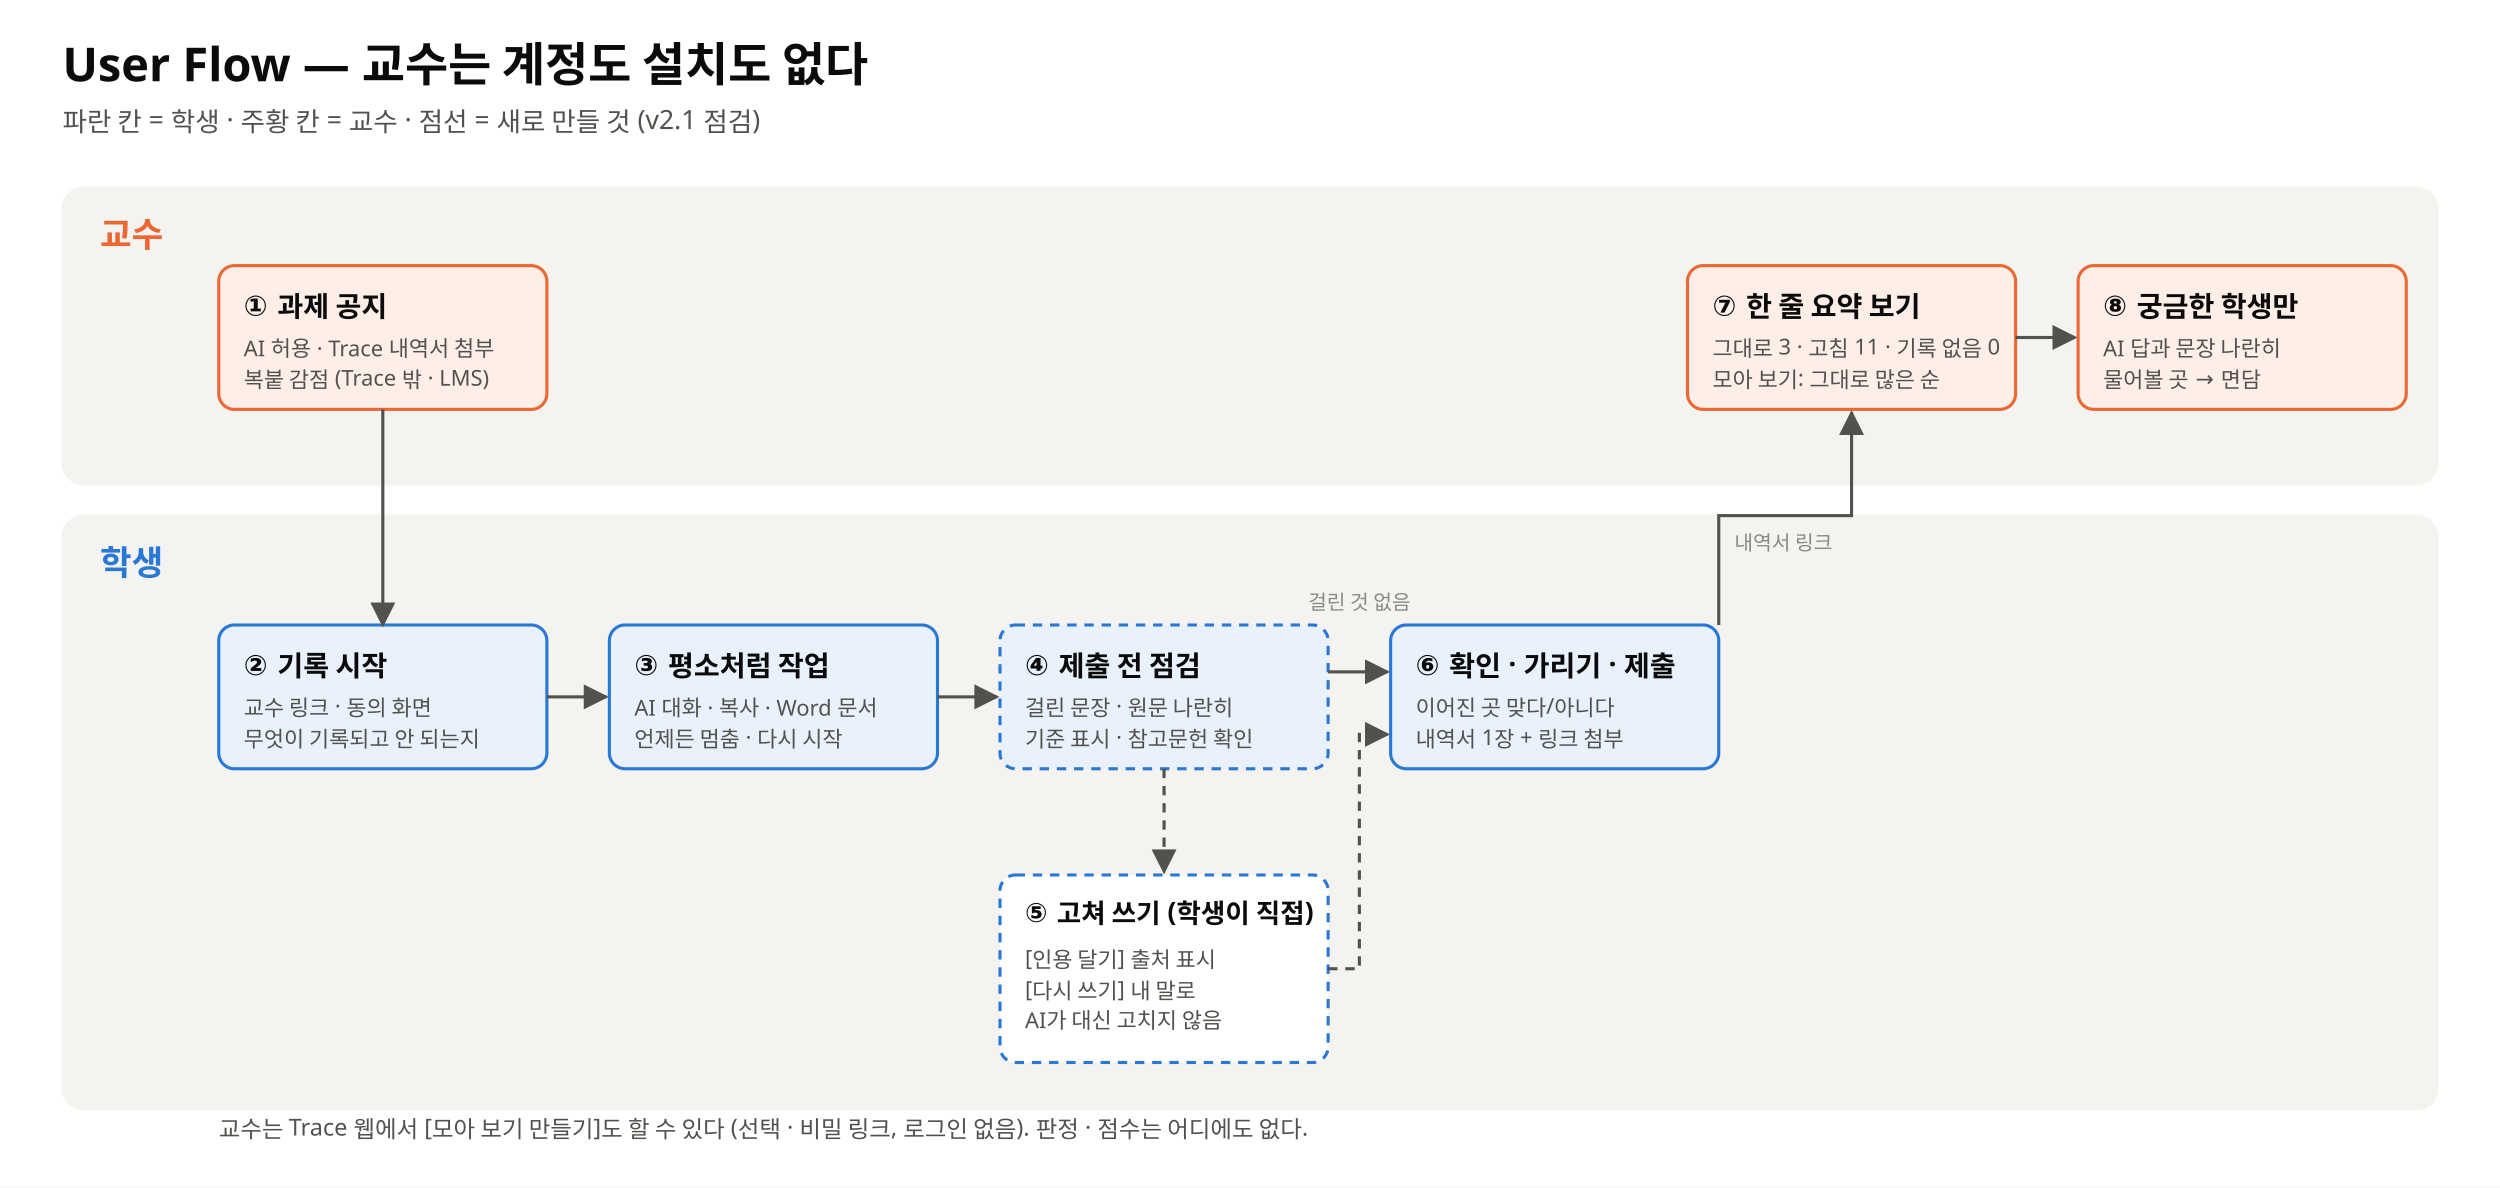
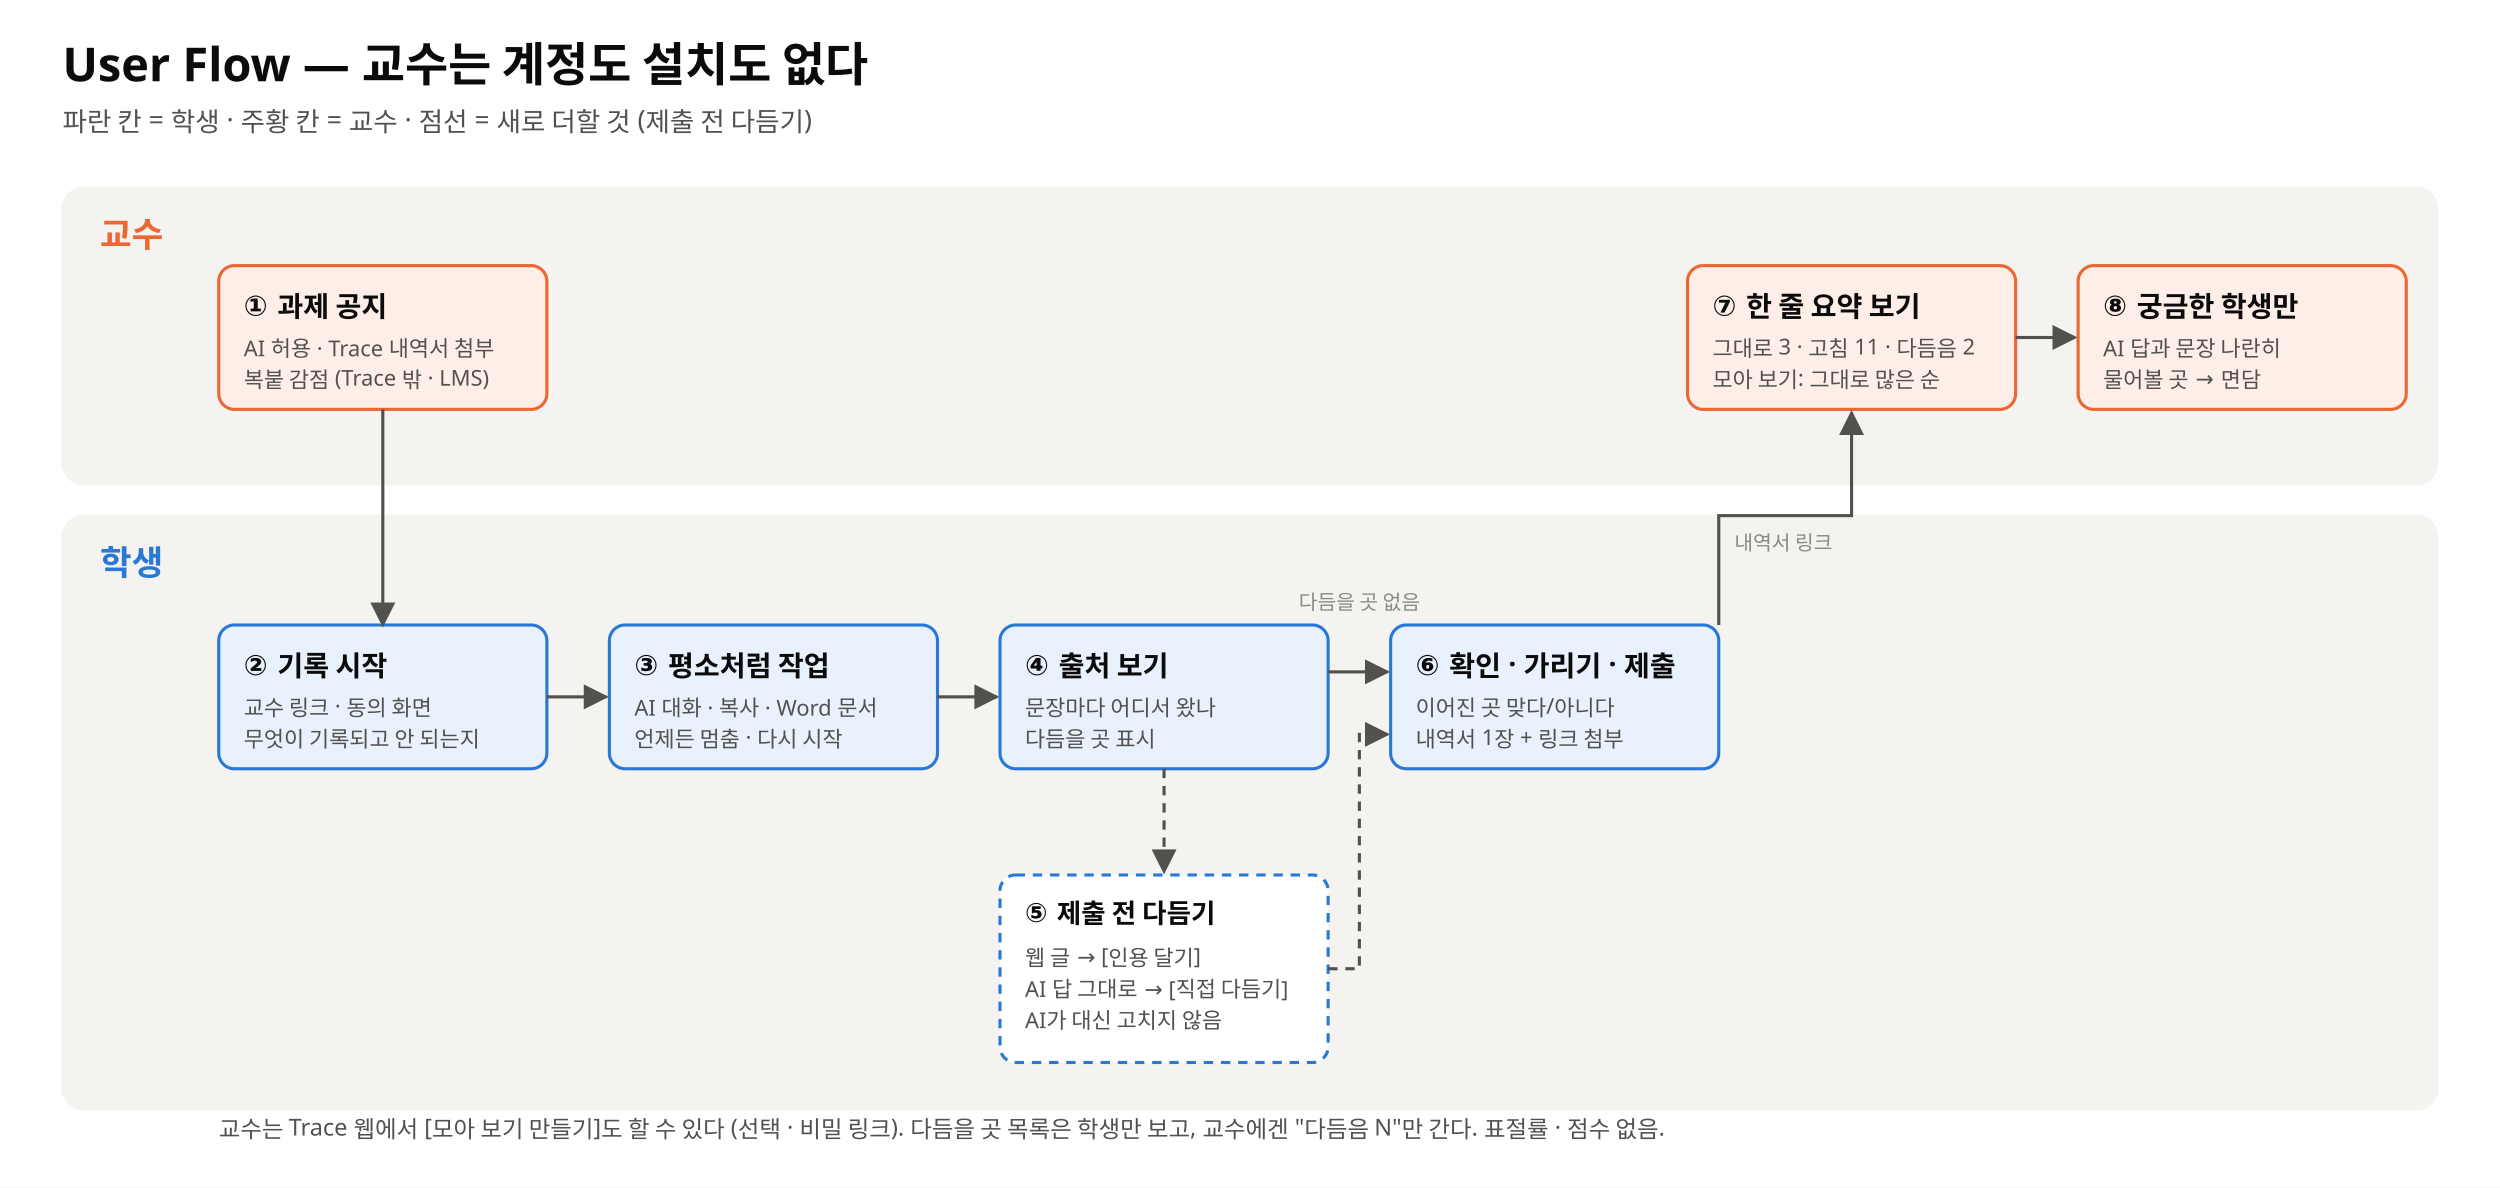
<svg xmlns="http://www.w3.org/2000/svg" viewBox="0 0 1600 760" width="1600" height="760" font-family="Pretendard, 'Apple SD Gothic Neo', 'Noto Sans KR', sans-serif">
  <defs>
    <marker id="arr" viewBox="0 0 10 10" refX="9" refY="5" markerWidth="8" markerHeight="8" orient="auto-start-reverse">
      <path d="M0,0 L10,5 L0,10 z" fill="#52514e" />
    </marker>
  </defs>
  <rect width="1600" height="760" fill="#ffffff" />
  <text x="40" y="52" font-size="30" fill="#0b0b0b" font-weight="700" text-anchor="start">User Flow — 교수는 계정도 설치도 없다</text>
-   <text x="40" y="84" font-size="17" fill="#52514e" font-weight="400" text-anchor="start">파란 칸 = 학생 · 주황 칸 = 교수 · 점선 = 새로 만들 것 (v2.1 점검)</text>
+   <text x="40" y="84" font-size="17" fill="#52514e" font-weight="400" text-anchor="start">파란 칸 = 학생 · 주황 칸 = 교수 · 점선 = 새로 더할 것 (제출 전 다듬기)</text>
  <rect x="40" y="120" width="1520" height="190" rx="14" fill="#f4f3ef" stroke="#f4f3ef" stroke-width="1.5" />
  <text x="64" y="158" font-size="22" fill="#eb6834" font-weight="700" text-anchor="start">교수</text>
  <rect x="40" y="330" width="1520" height="380" rx="14" fill="#f4f3ef" stroke="#f4f3ef" stroke-width="1.5" />
  <text x="64" y="368" font-size="22" fill="#2a78d6" font-weight="700" text-anchor="start">학생</text>
  <rect x="140" y="170" width="210" height="92" rx="10" fill="#fdeee7" stroke="#eb6834" stroke-width="2" />
  <text x="156" y="202" font-size="18" fill="#0b0b0b" font-weight="700" text-anchor="start">①  과제 공지</text>
  <text x="156" y="228" font-size="14" fill="#52514e" font-weight="400" text-anchor="start">AI 허용 · Trace 내역서 첨부</text>
  <text x="156" y="248" font-size="14" fill="#52514e" font-weight="400" text-anchor="start">복붙 감점 (Trace 밖 · LMS)</text>
  <rect x="1080" y="170" width="210" height="92" rx="10" fill="#fdeee7" stroke="#eb6834" stroke-width="2" />
  <text x="1096" y="202" font-size="18" fill="#0b0b0b" font-weight="700" text-anchor="start">⑦  한 줄 요약 보기</text>
-   <text x="1096" y="228" font-size="14" fill="#52514e" font-weight="400" text-anchor="start">그대로 3 · 고침 11 · 기록 없음 0</text>
+   <text x="1096" y="228" font-size="14" fill="#52514e" font-weight="400" text-anchor="start">그대로 3 · 고침 11 · 다듬음 2</text>
  <text x="1096" y="248" font-size="14" fill="#52514e" font-weight="400" text-anchor="start">모아 보기: 그대로 많은 순</text>
  <rect x="1330" y="170" width="210" height="92" rx="10" fill="#fdeee7" stroke="#eb6834" stroke-width="2" />
  <text x="1346" y="202" font-size="18" fill="#0b0b0b" font-weight="700" text-anchor="start">⑧  궁금한 학생만</text>
  <text x="1346" y="228" font-size="14" fill="#52514e" font-weight="400" text-anchor="start">AI 답과 문장 나란히</text>
  <text x="1346" y="248" font-size="14" fill="#52514e" font-weight="400" text-anchor="start">물어볼 곳 → 면담</text>
  <rect x="140" y="400" width="210" height="92" rx="10" fill="#e8f1fc" stroke="#2a78d6" stroke-width="2" />
  <text x="156" y="432" font-size="18" fill="#0b0b0b" font-weight="700" text-anchor="start">②  기록 시작</text>
  <text x="156" y="458" font-size="14" fill="#52514e" font-weight="400" text-anchor="start">교수 링크 · 동의 화면</text>
  <text x="156" y="478" font-size="14" fill="#52514e" font-weight="400" text-anchor="start">무엇이 기록되고 안 되는지</text>
  <rect x="390" y="400" width="210" height="92" rx="10" fill="#e8f1fc" stroke="#2a78d6" stroke-width="2" />
  <text x="406" y="432" font-size="18" fill="#0b0b0b" font-weight="700" text-anchor="start">③  평소처럼 작업</text>
  <text x="406" y="458" font-size="14" fill="#52514e" font-weight="400" text-anchor="start">AI 대화 · 복사 · Word 문서</text>
  <text x="406" y="478" font-size="14" fill="#52514e" font-weight="400" text-anchor="start">언제든 멈춤 · 다시 시작</text>
-   <rect x="640" y="400" width="210" height="92" rx="10" fill="#e8f1fc" stroke="#2a78d6" stroke-width="2" stroke-dasharray="6 5" />
-   <text x="656" y="432" font-size="18" fill="#0b0b0b" font-weight="700" text-anchor="start">④  제출 전 점검</text>
-   <text x="656" y="458" font-size="14" fill="#52514e" font-weight="400" text-anchor="start">걸린 문장 · 원문 나란히</text>
-   <text x="656" y="478" font-size="14" fill="#52514e" font-weight="400" text-anchor="start">기준 표시 · 참고문헌 확인</text>
+   <rect x="640" y="400" width="210" height="92" rx="10" fill="#e8f1fc" stroke="#2a78d6" stroke-width="2" />
+   <text x="656" y="432" font-size="18" fill="#0b0b0b" font-weight="700" text-anchor="start">④  출처 보기</text>
+   <text x="656" y="458" font-size="14" fill="#52514e" font-weight="400" text-anchor="start">문장마다 어디서 왔나</text>
+   <text x="656" y="478" font-size="14" fill="#52514e" font-weight="400" text-anchor="start">다듬을 곳 표시</text>
  <rect x="890" y="400" width="210" height="92" rx="10" fill="#e8f1fc" stroke="#2a78d6" stroke-width="2" />
  <text x="906" y="432" font-size="18" fill="#0b0b0b" font-weight="700" text-anchor="start">⑥  확인 · 가리기 · 제출</text>
  <text x="906" y="458" font-size="14" fill="#52514e" font-weight="400" text-anchor="start">이어진 곳 맞다/아니다</text>
  <text x="906" y="478" font-size="14" fill="#52514e" font-weight="400" text-anchor="start">내역서 1장 + 링크 첨부</text>
  <rect x="640" y="560" width="210" height="120" rx="10" fill="#ffffff" stroke="#2a78d6" stroke-width="2" stroke-dasharray="6 5" />
-   <text x="656" y="590" font-size="17" fill="#0b0b0b" font-weight="700" text-anchor="start">⑤  고쳐 쓰기 (학생이 직접)</text>
-   <text x="656" y="618" font-size="14" fill="#52514e" font-weight="400" text-anchor="start">[인용 달기] 출처 표시</text>
-   <text x="656" y="638" font-size="14" fill="#52514e" font-weight="400" text-anchor="start">[다시 쓰기] 내 말로</text>
+   <text x="656" y="590" font-size="17" fill="#0b0b0b" font-weight="700" text-anchor="start">⑤  제출 전 다듬기</text>
+   <text x="656" y="618" font-size="14" fill="#52514e" font-weight="400" text-anchor="start">웹 글 → [인용 달기]</text>
+   <text x="656" y="638" font-size="14" fill="#52514e" font-weight="400" text-anchor="start">AI 답 그대로 → [직접 다듬기]</text>
  <text x="656" y="658" font-size="14" fill="#52514e" font-weight="400" text-anchor="start">AI가 대신 고치지 않음</text>
  <path d="M245,262 L245,400" fill="none" stroke="#52514e" stroke-width="2" marker-end="url(#arr)" />
  <line x1="350" y1="446" x2="388" y2="446" stroke="#52514e" stroke-width="2" marker-end="url(#arr)" />
  <line x1="600" y1="446" x2="638" y2="446" stroke="#52514e" stroke-width="2" marker-end="url(#arr)" />
  <line x1="745" y1="492" x2="745" y2="558" stroke="#52514e" stroke-width="2" stroke-dasharray="6 5" marker-end="url(#arr)" />
  <path d="M850,620 L870,620 L870,470 L888,470" fill="none" stroke="#52514e" stroke-width="2" stroke-dasharray="6 5" marker-end="url(#arr)" />
  <line x1="850" y1="430" x2="888" y2="430" stroke="#52514e" stroke-width="2" marker-end="url(#arr)" />
-   <text x="870" y="390" font-size="13" fill="#8a8984" font-weight="400" text-anchor="middle">걸린 것 없음</text>
+   <text x="870" y="390" font-size="13" fill="#8a8984" font-weight="400" text-anchor="middle">다듬을 곳 없음</text>
  <path d="M1100,400 L1100,330 L1185,330 L1185,264" fill="none" stroke="#52514e" stroke-width="2" marker-end="url(#arr)" />
  <line x1="1290" y1="216" x2="1328" y2="216" stroke="#52514e" stroke-width="2" marker-end="url(#arr)" />
  <text x="1110" y="352" font-size="13" fill="#8a8984" font-weight="400" text-anchor="start">내역서 링크</text>
-   <text x="140" y="728" font-size="15" fill="#52514e" font-weight="400" text-anchor="start">교수는 Trace 웹에서 [모아 보기 만들기]도 할 수 있다 (선택 · 비밀 링크, 로그인 없음). 판정 · 점수는 어디에도 없다.</text>
+   <text x="140" y="728" font-size="15" fill="#52514e" font-weight="400" text-anchor="start">교수는 Trace 웹에서 [모아 보기 만들기]도 할 수 있다 (선택 · 비밀 링크). 다듬을 곳 목록은 학생만 보고, 교수에겐 "다듬음 N"만 간다. 표절률 · 점수 없음.</text>
</svg>
